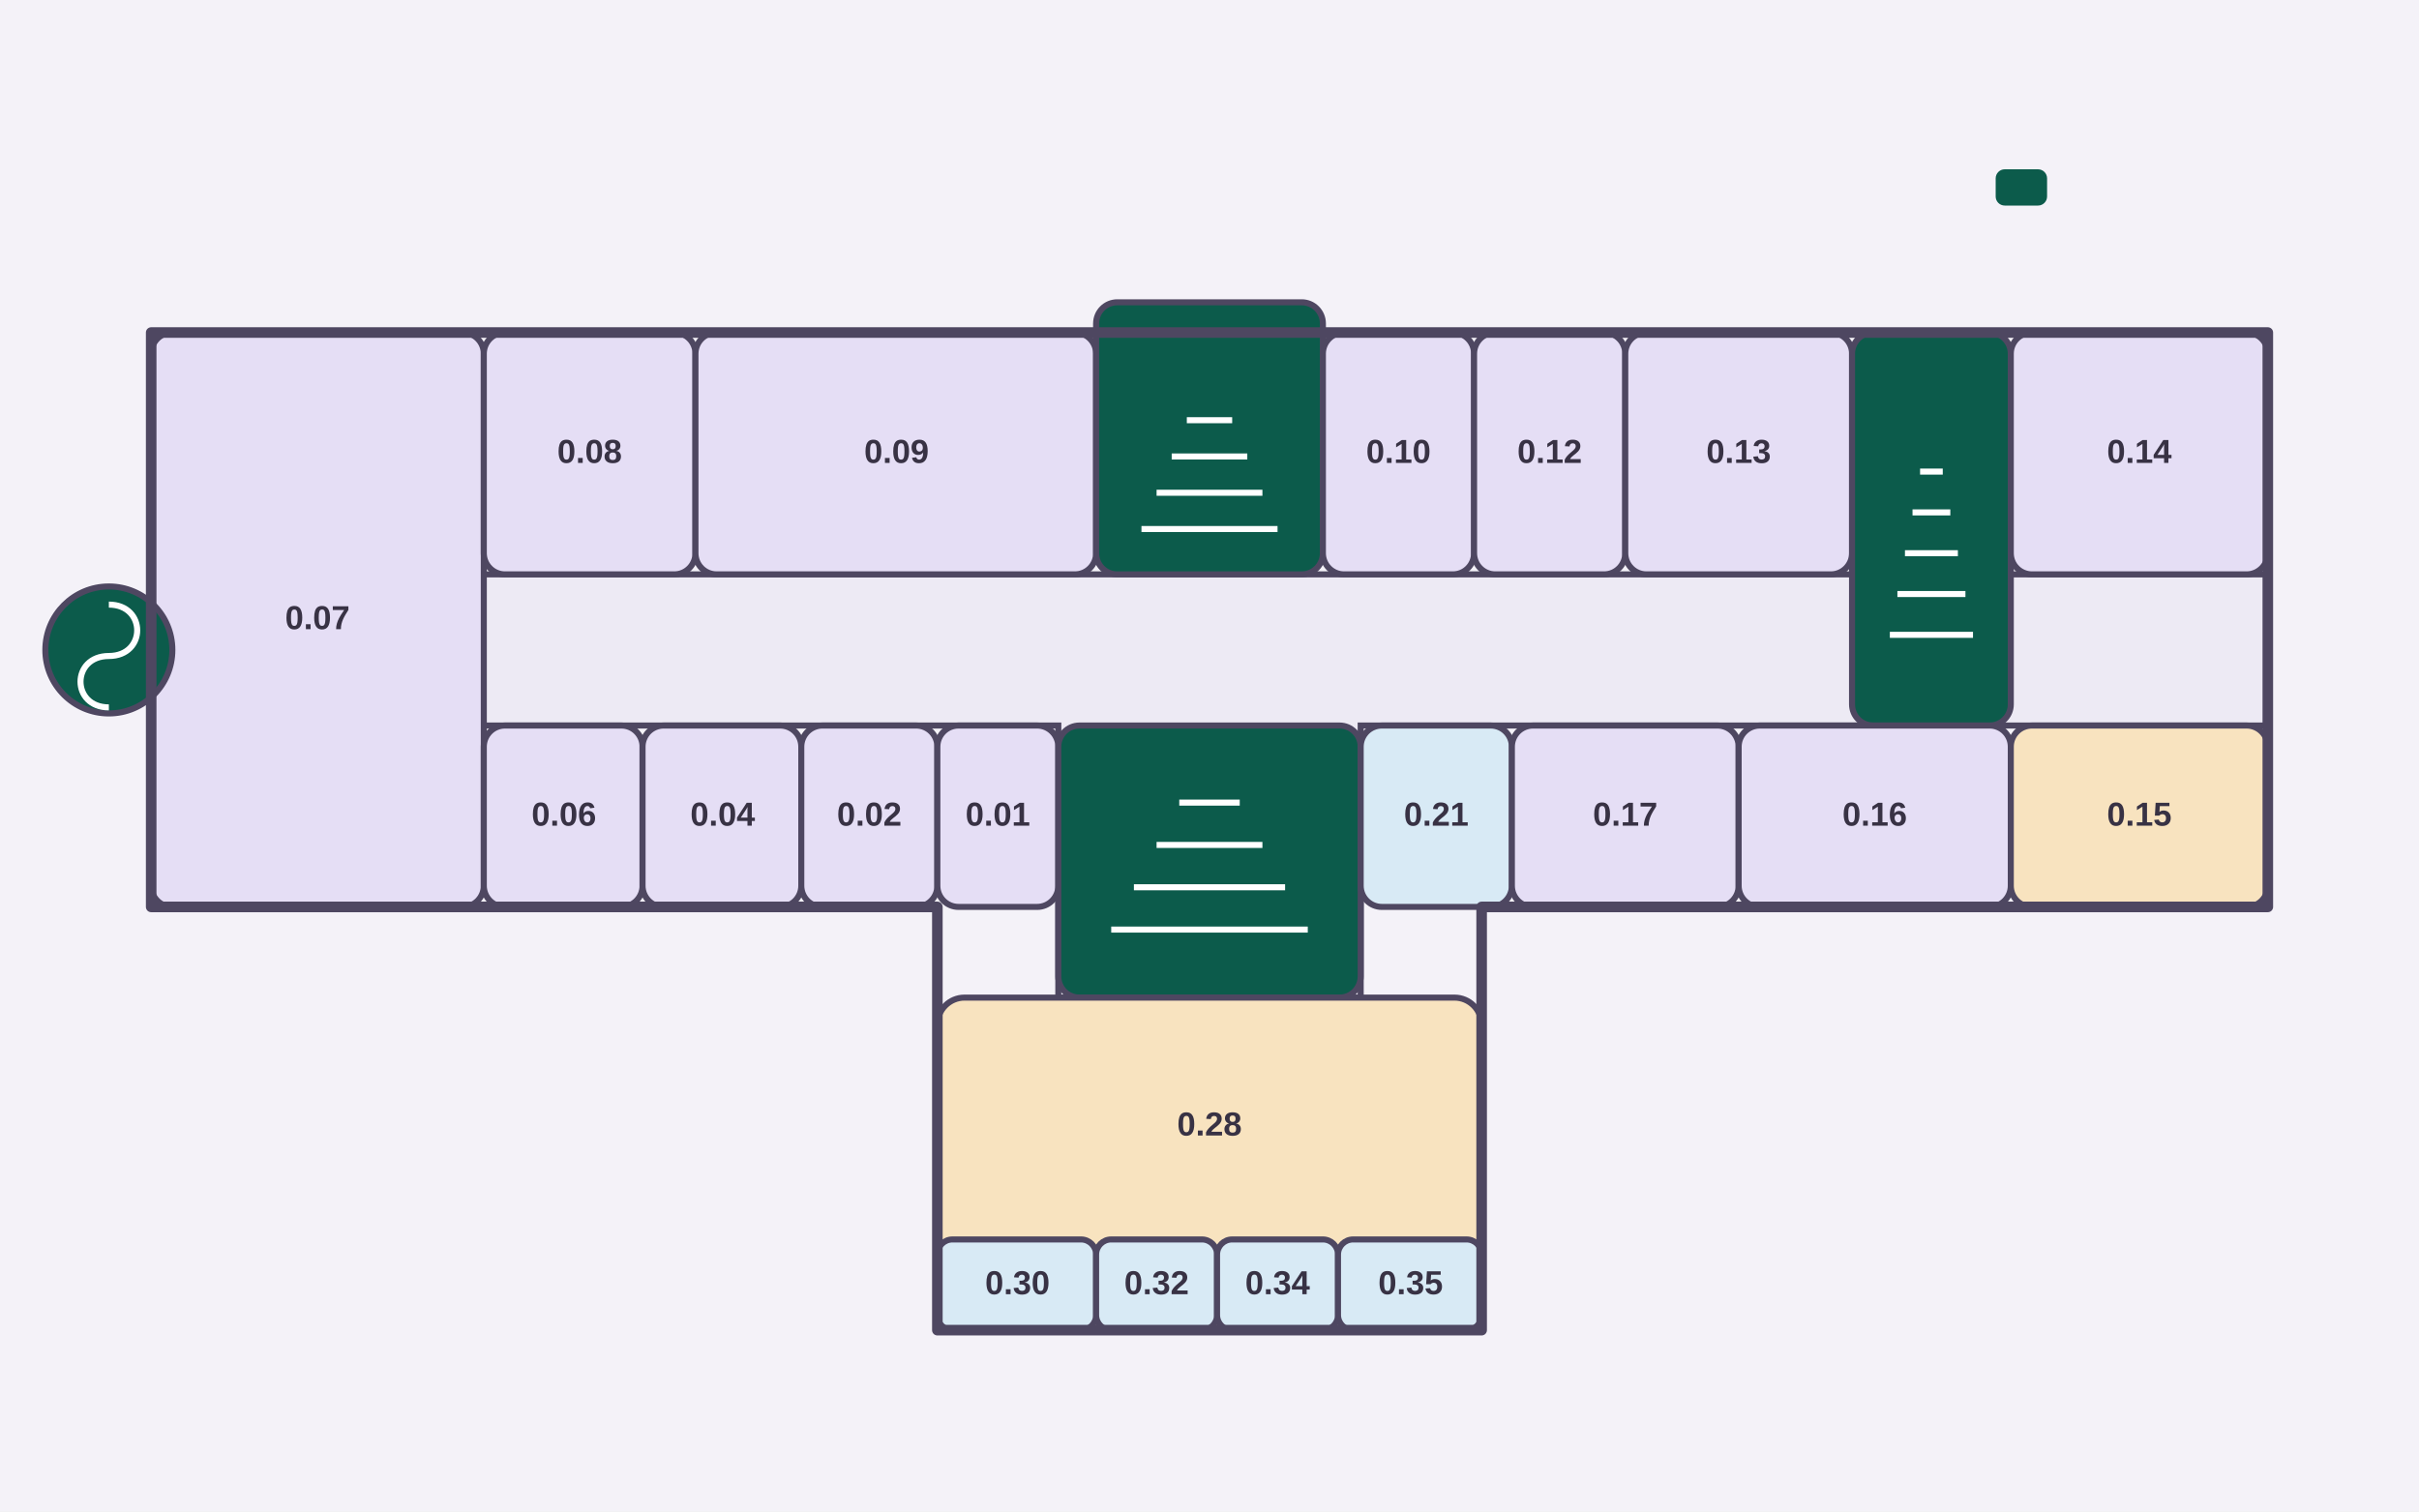
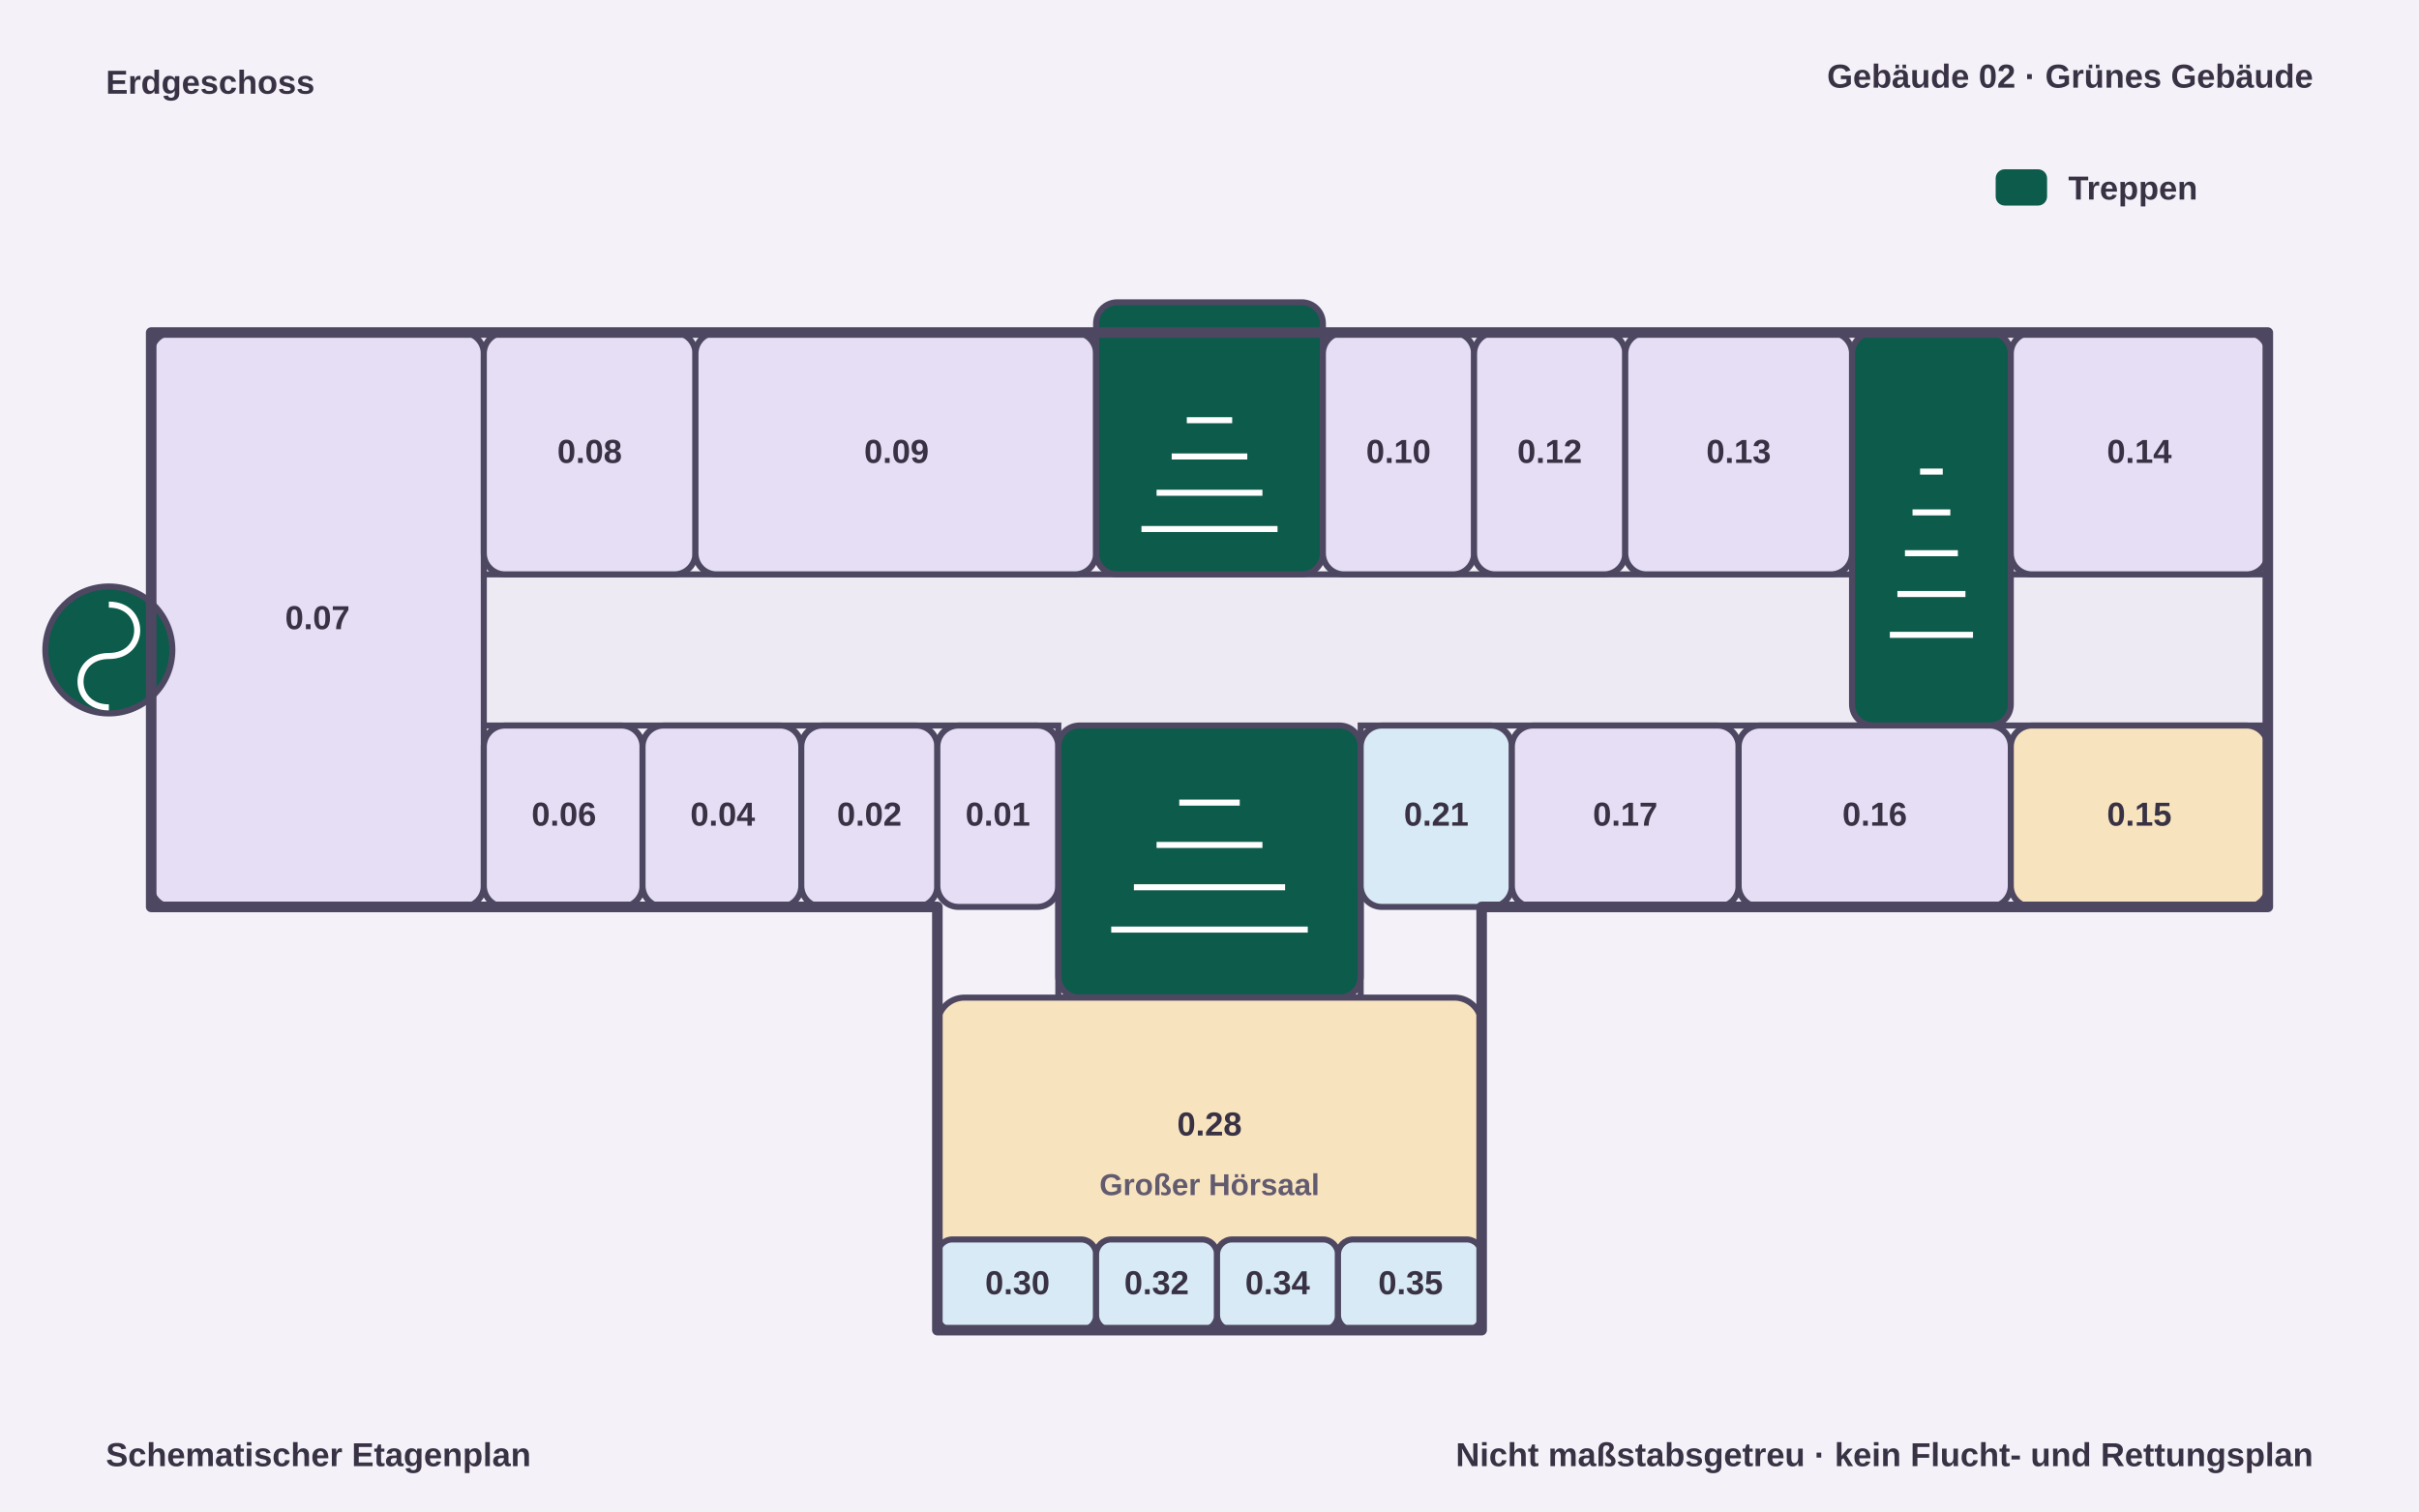
<svg xmlns="http://www.w3.org/2000/svg" viewBox="0 0 1600 1000" role="img">
  <rect width="1600" height="1000" fill="#F4F2F8" />
+   <g id="header">
+     <text class="map-text" x="70" y="62" fill="#383244" font-family="Arial,sans-serif" font-size="22px" font-weight="600" stroke="none">Erdgeschoss</text>
+     <text class="map-text" x="1530" y="58" fill="#383244" font-family="Arial,sans-serif" font-size="22px" font-weight="600" text-anchor="end" stroke="none">Gebäude 02 · Grünes Gebäude</text>
+   </g>
  <rect x="1320" y="112" width="34" height="24" rx="6" fill="#0C5B4B" />
+   <text class="map-text" x="1368" y="132" font-size="22px" font-family="Arial,sans-serif" font-weight="600" fill="#383244" stroke="none">Treppen</text>
  <path class="corridor" d="M100 380H1500V480H900V660H700V480H100Z" fill="#EDEAF4" stroke="#4E4761" stroke-width="4" />
  <g id="room-koethen-02-ground-floor-0-07" class="room" data-room-key="koethen-02-ground-floor-0-07" data-room-number="0.07" data-building-key="koethen-02" data-floor-key="koethen-02-ground-floor" data-focus-x="210" data-focus-y="410" fill="#E5DEF5" stroke="#4E4761" stroke-width="4" text-anchor="middle" dominant-baseline="middle">
    <rect x="100" y="220" width="220" height="380" rx="14" />
    <text class="room-number map-text" x="210" y="410" font-family="Arial,sans-serif" font-size="22px" font-weight="600" fill="#383244" stroke="none">0.07</text>
  </g>
  <g id="room-koethen-02-ground-floor-0-08" class="room" data-room-key="koethen-02-ground-floor-0-08" data-room-number="0.08" data-building-key="koethen-02" data-floor-key="koethen-02-ground-floor" data-focus-x="390" data-focus-y="300" fill="#E5DEF5" stroke="#4E4761" stroke-width="4" text-anchor="middle" dominant-baseline="middle">
    <rect x="320" y="220" width="140" height="160" rx="14" />
    <text class="room-number map-text" x="390" y="300" font-family="Arial,sans-serif" font-size="22px" font-weight="600" fill="#383244" stroke="none">0.08</text>
  </g>
  <g id="room-koethen-02-ground-floor-0-09" class="room" data-room-key="koethen-02-ground-floor-0-09" data-room-number="0.09" data-building-key="koethen-02" data-floor-key="koethen-02-ground-floor" data-focus-x="592.5" data-focus-y="300" fill="#E5DEF5" stroke="#4E4761" stroke-width="4" text-anchor="middle" dominant-baseline="middle">
    <rect x="460" y="220" width="265" height="160" rx="14" />
    <text class="room-number map-text" x="593" y="300" font-family="Arial,sans-serif" font-size="22px" font-weight="600" fill="#383244" stroke="none">0.09</text>
  </g>
  <g class="stair" fill="#0C5B4B" stroke="#4E4761" stroke-width="4">
    <rect x="725" y="200" width="150" height="180" rx="14" />
    <path class="stair-line" d="M755 350h90m-80-24h70m-60-24h50m-40-24h30" fill="none" stroke="#FFF" stroke-width="4" />
  </g>
  <g id="room-koethen-02-ground-floor-0-10" class="room" data-room-key="koethen-02-ground-floor-0-10" data-room-number="0.10" data-building-key="koethen-02" data-floor-key="koethen-02-ground-floor" data-focus-x="925" data-focus-y="300" fill="#E5DEF5" stroke="#4E4761" stroke-width="4" text-anchor="middle" dominant-baseline="middle">
    <rect x="875" y="220" width="100" height="160" rx="14" />
    <text class="room-number map-text" x="925" y="300" font-family="Arial,sans-serif" font-size="22px" font-weight="600" fill="#383244" stroke="none">0.10</text>
  </g>
  <g id="room-koethen-02-ground-floor-0-12" class="room" data-room-key="koethen-02-ground-floor-0-12" data-room-number="0.12" data-building-key="koethen-02" data-floor-key="koethen-02-ground-floor" data-focus-x="1025" data-focus-y="300" fill="#E5DEF5" stroke="#4E4761" stroke-width="4" text-anchor="middle" dominant-baseline="middle">
    <rect x="975" y="220" width="100" height="160" rx="14" />
    <text class="room-number map-text" x="1025" y="300" font-family="Arial,sans-serif" font-size="22px" font-weight="600" fill="#383244" stroke="none">0.12</text>
  </g>
  <g id="room-koethen-02-ground-floor-0-13" class="room" data-room-key="koethen-02-ground-floor-0-13" data-room-number="0.13" data-building-key="koethen-02" data-floor-key="koethen-02-ground-floor" data-focus-x="1150" data-focus-y="300" fill="#E5DEF5" stroke="#4E4761" stroke-width="4" text-anchor="middle" dominant-baseline="middle">
    <rect x="1075" y="220" width="150" height="160" rx="14" />
    <text class="room-number map-text" x="1150" y="300" font-family="Arial,sans-serif" font-size="22px" font-weight="600" fill="#383244" stroke="none">0.13</text>
  </g>
  <g class="stair" fill="#0C5B4B" stroke="#4E4761" stroke-width="4">
    <rect x="1225" y="220" width="105" height="260" rx="14" />
    <path class="stair-line" d="M1250 420h55m-50-27h45m-40-27h35m-30-27h25m-20-27h15" fill="none" stroke="#FFF" stroke-width="4" />
  </g>
  <g id="room-koethen-02-ground-floor-0-14" class="room" data-room-key="koethen-02-ground-floor-0-14" data-room-number="0.14" data-building-key="koethen-02" data-floor-key="koethen-02-ground-floor" data-focus-x="1415" data-focus-y="300" fill="#E5DEF5" stroke="#4E4761" stroke-width="4" text-anchor="middle" dominant-baseline="middle">
    <rect x="1330" y="220" width="170" height="160" rx="14" />
    <text class="room-number map-text" x="1415" y="300" font-family="Arial,sans-serif" font-size="22px" font-weight="600" fill="#383244" stroke="none">0.14</text>
  </g>
  <g id="room-koethen-02-ground-floor-0-06" class="room" data-room-key="koethen-02-ground-floor-0-06" data-room-number="0.06" data-building-key="koethen-02" data-floor-key="koethen-02-ground-floor" data-focus-x="372.5" data-focus-y="540" fill="#E5DEF5" stroke="#4E4761" stroke-width="4" text-anchor="middle" dominant-baseline="middle">
    <rect x="320" y="480" width="105" height="120" rx="14" />
    <text class="room-number map-text" x="373" y="540" font-family="Arial,sans-serif" font-size="22px" font-weight="600" fill="#383244" stroke="none">0.06</text>
  </g>
  <g id="room-koethen-02-ground-floor-0-04" class="room" data-room-key="koethen-02-ground-floor-0-04" data-room-number="0.04" data-building-key="koethen-02" data-floor-key="koethen-02-ground-floor" data-focus-x="477.5" data-focus-y="540" fill="#E5DEF5" stroke="#4E4761" stroke-width="4" text-anchor="middle" dominant-baseline="middle">
    <rect x="425" y="480" width="105" height="120" rx="14" />
    <text class="room-number map-text" x="478" y="540" font-family="Arial,sans-serif" font-size="22px" font-weight="600" fill="#383244" stroke="none">0.04</text>
  </g>
  <g id="room-koethen-02-ground-floor-0-02" class="room" data-room-key="koethen-02-ground-floor-0-02" data-room-number="0.02" data-building-key="koethen-02" data-floor-key="koethen-02-ground-floor" data-focus-x="575" data-focus-y="540" fill="#E5DEF5" stroke="#4E4761" stroke-width="4" text-anchor="middle" dominant-baseline="middle">
    <rect x="530" y="480" width="90" height="120" rx="14" />
    <text class="room-number map-text" x="575" y="540" font-family="Arial,sans-serif" font-size="22px" font-weight="600" fill="#383244" stroke="none">0.02</text>
  </g>
  <g id="room-koethen-02-ground-floor-0-01" class="room" data-room-key="koethen-02-ground-floor-0-01" data-room-number="0.01" data-building-key="koethen-02" data-floor-key="koethen-02-ground-floor" data-focus-x="660" data-focus-y="540" fill="#E5DEF5" stroke="#4E4761" stroke-width="4" text-anchor="middle" dominant-baseline="middle">
    <rect x="620" y="480" width="80" height="120" rx="14" />
    <text class="room-number map-text" x="660" y="540" font-family="Arial,sans-serif" font-size="22px" font-weight="600" fill="#383244" stroke="none">0.01</text>
  </g>
  <g class="stair" fill="#0C5B4B" stroke="#4E4761" stroke-width="4">
    <rect x="700" y="480" width="200" height="180" rx="14" />
    <path class="stair-line" d="M735 615h130m-115-28h100m-85-28h70m-55-28h40" fill="none" stroke="#FFF" stroke-width="4" />
  </g>
  <g id="room-koethen-02-ground-floor-0-21" class="room service" data-room-key="koethen-02-ground-floor-0-21" data-room-number="0.21" data-building-key="koethen-02" data-floor-key="koethen-02-ground-floor" data-focus-x="950" data-focus-y="540" fill="#D8EAF5" stroke="#4E4761" stroke-width="4" text-anchor="middle" dominant-baseline="middle">
    <rect x="900" y="480" width="100" height="120" rx="14" />
    <text class="room-number map-text" x="950" y="540" font-family="Arial,sans-serif" font-size="22px" font-weight="600" fill="#383244" stroke="none">0.21</text>
  </g>
  <g id="room-koethen-02-ground-floor-0-17" class="room" data-room-key="koethen-02-ground-floor-0-17" data-room-number="0.17" data-building-key="koethen-02" data-floor-key="koethen-02-ground-floor" data-focus-x="1075" data-focus-y="540" fill="#E5DEF5" stroke="#4E4761" stroke-width="4" text-anchor="middle" dominant-baseline="middle">
    <rect x="1000" y="480" width="150" height="120" rx="14" />
    <text class="room-number map-text" x="1075" y="540" font-family="Arial,sans-serif" font-size="22px" font-weight="600" fill="#383244" stroke="none">0.17</text>
  </g>
  <g id="room-koethen-02-ground-floor-0-16" class="room" data-room-key="koethen-02-ground-floor-0-16" data-room-number="0.16" data-building-key="koethen-02" data-floor-key="koethen-02-ground-floor" data-focus-x="1240" data-focus-y="540" fill="#E5DEF5" stroke="#4E4761" stroke-width="4" text-anchor="middle" dominant-baseline="middle">
    <rect x="1150" y="480" width="180" height="120" rx="14" />
    <text class="room-number map-text" x="1240" y="540" font-family="Arial,sans-serif" font-size="22px" font-weight="600" fill="#383244" stroke="none">0.16</text>
  </g>
  <g id="room-koethen-02-ground-floor-0-15" class="room lecture" data-room-key="koethen-02-ground-floor-0-15" data-room-number="0.15" data-building-key="koethen-02" data-floor-key="koethen-02-ground-floor" data-focus-x="1415" data-focus-y="540" fill="#F8E3BF" stroke="#4E4761" stroke-width="4" text-anchor="middle" dominant-baseline="middle">
    <rect x="1330" y="480" width="170" height="120" rx="14" />
    <text class="room-number map-text" x="1415" y="540" font-family="Arial,sans-serif" font-size="22px" font-weight="600" fill="#383244" stroke="none">0.15</text>
  </g>
  <g id="room-koethen-02-ground-floor-0-28" class="room lecture" data-room-key="koethen-02-ground-floor-0-28" data-room-number="0.28" data-building-key="koethen-02" data-floor-key="koethen-02-ground-floor" data-focus-x="800" data-focus-y="770" fill="#F8E3BF" stroke="#4E4761" stroke-width="4" text-anchor="middle" dominant-baseline="middle">
    <rect x="620" y="660" width="360" height="220" rx="18" />
    <text class="room-number map-text" x="800" y="745" font-family="Arial,sans-serif" font-size="22px" font-weight="600" fill="#383244" stroke="none">0.28</text>
+     <text class="label map-text" x="800" y="785" font-family="Arial,sans-serif" font-size="20px" font-weight="600" fill="#625B70" stroke="none">Großer Hörsaal</text>
  </g>
  <g id="room-koethen-02-ground-floor-0-30" class="room service" data-room-key="koethen-02-ground-floor-0-30" data-room-number="0.30" data-building-key="koethen-02" data-floor-key="koethen-02-ground-floor" data-focus-x="672.5" data-focus-y="850" fill="#D8EAF5" stroke="#4E4761" stroke-width="4" text-anchor="middle" dominant-baseline="middle">
    <rect x="620" y="820" width="105" height="60" rx="10" />
    <text class="room-number map-text" x="673" y="850" font-family="Arial,sans-serif" font-size="22px" font-weight="600" fill="#383244" stroke="none">0.30</text>
  </g>
  <g id="room-koethen-02-ground-floor-0-32" class="room service" data-room-key="koethen-02-ground-floor-0-32" data-room-number="0.32" data-building-key="koethen-02" data-floor-key="koethen-02-ground-floor" data-focus-x="765" data-focus-y="850" fill="#D8EAF5" stroke="#4E4761" stroke-width="4" text-anchor="middle" dominant-baseline="middle">
    <rect x="725" y="820" width="80" height="60" rx="10" />
    <text class="room-number map-text" x="765" y="850" font-family="Arial,sans-serif" font-size="22px" font-weight="600" fill="#383244" stroke="none">0.32</text>
  </g>
  <g id="room-koethen-02-ground-floor-0-34" class="room service" data-room-key="koethen-02-ground-floor-0-34" data-room-number="0.34" data-building-key="koethen-02" data-floor-key="koethen-02-ground-floor" data-focus-x="845" data-focus-y="850" fill="#D8EAF5" stroke="#4E4761" stroke-width="4" text-anchor="middle" dominant-baseline="middle">
    <rect x="805" y="820" width="80" height="60" rx="10" />
    <text class="room-number map-text" x="845" y="850" font-family="Arial,sans-serif" font-size="22px" font-weight="600" fill="#383244" stroke="none">0.34</text>
  </g>
  <g id="room-koethen-02-ground-floor-0-35" class="room service" data-room-key="koethen-02-ground-floor-0-35" data-room-number="0.35" data-building-key="koethen-02" data-floor-key="koethen-02-ground-floor" data-focus-x="932.5" data-focus-y="850" fill="#D8EAF5" stroke="#4E4761" stroke-width="4" text-anchor="middle" dominant-baseline="middle">
    <rect x="885" y="820" width="95" height="60" rx="10" />
    <text class="room-number map-text" x="933" y="850" font-family="Arial,sans-serif" font-size="22px" font-weight="600" fill="#383244" stroke="none">0.35</text>
  </g>
  <g class="stair" fill="#0C5B4B" stroke="#4E4761" stroke-width="4">
    <circle cx="72" cy="430" r="42" />
    <path class="stair-line" d="M72 400c25 0 25 34 0 34s-25 34 0 34" fill="none" stroke="#FFF" stroke-width="4" />
  </g>
  <path class="outline" d="M100 220H1500V600H980V880H620V600H100Z" fill="none" stroke="#4E4761" stroke-width="7" stroke-linejoin="round" />
+   <g id="footer" fill="#706A80" font-family="Arial, Helvetica, sans-serif" font-size="15" font-weight="400">
+     <text class="map-text" x="70" y="970" font-family="Arial,sans-serif" font-size="22px" font-weight="600" fill="#383244" stroke="none">Schematischer Etagenplan</text>
+     <text class="map-text" x="1530" y="970" text-anchor="end" font-family="Arial,sans-serif" font-size="22px" font-weight="600" fill="#383244" stroke="none">Nicht maßstabsgetreu · kein Flucht- und Rettungsplan</text>
+   </g>
</svg>
